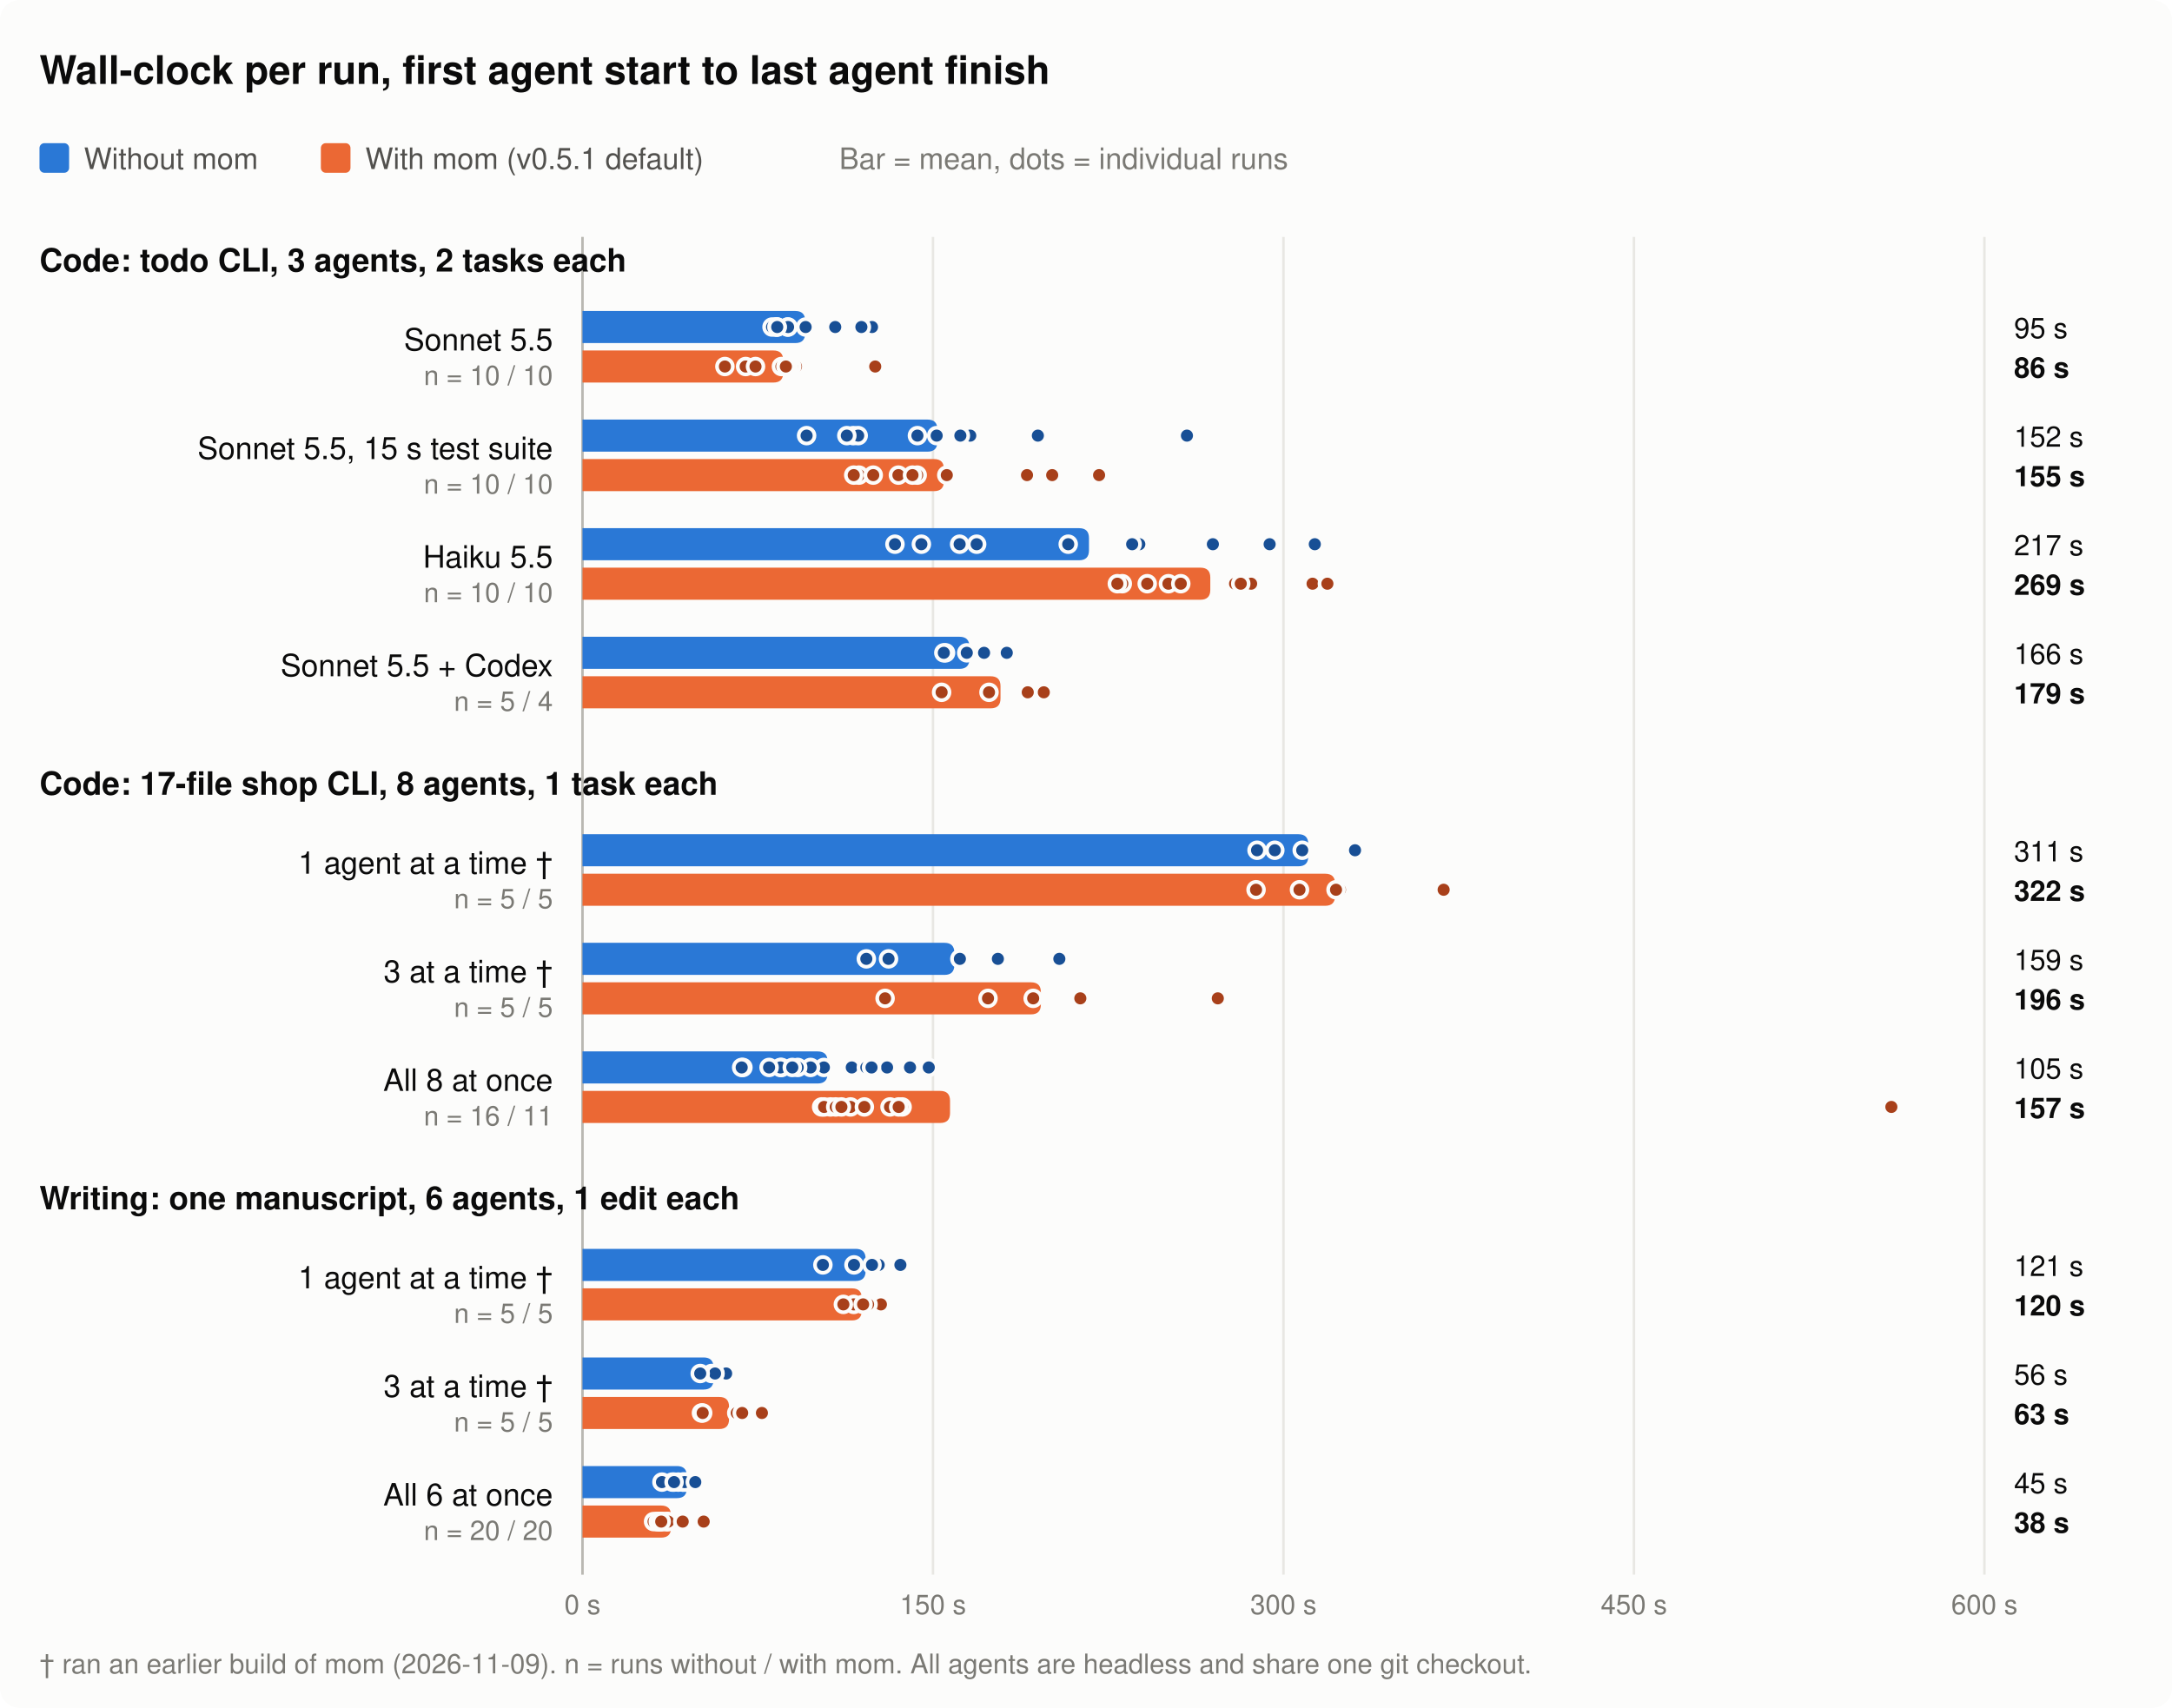
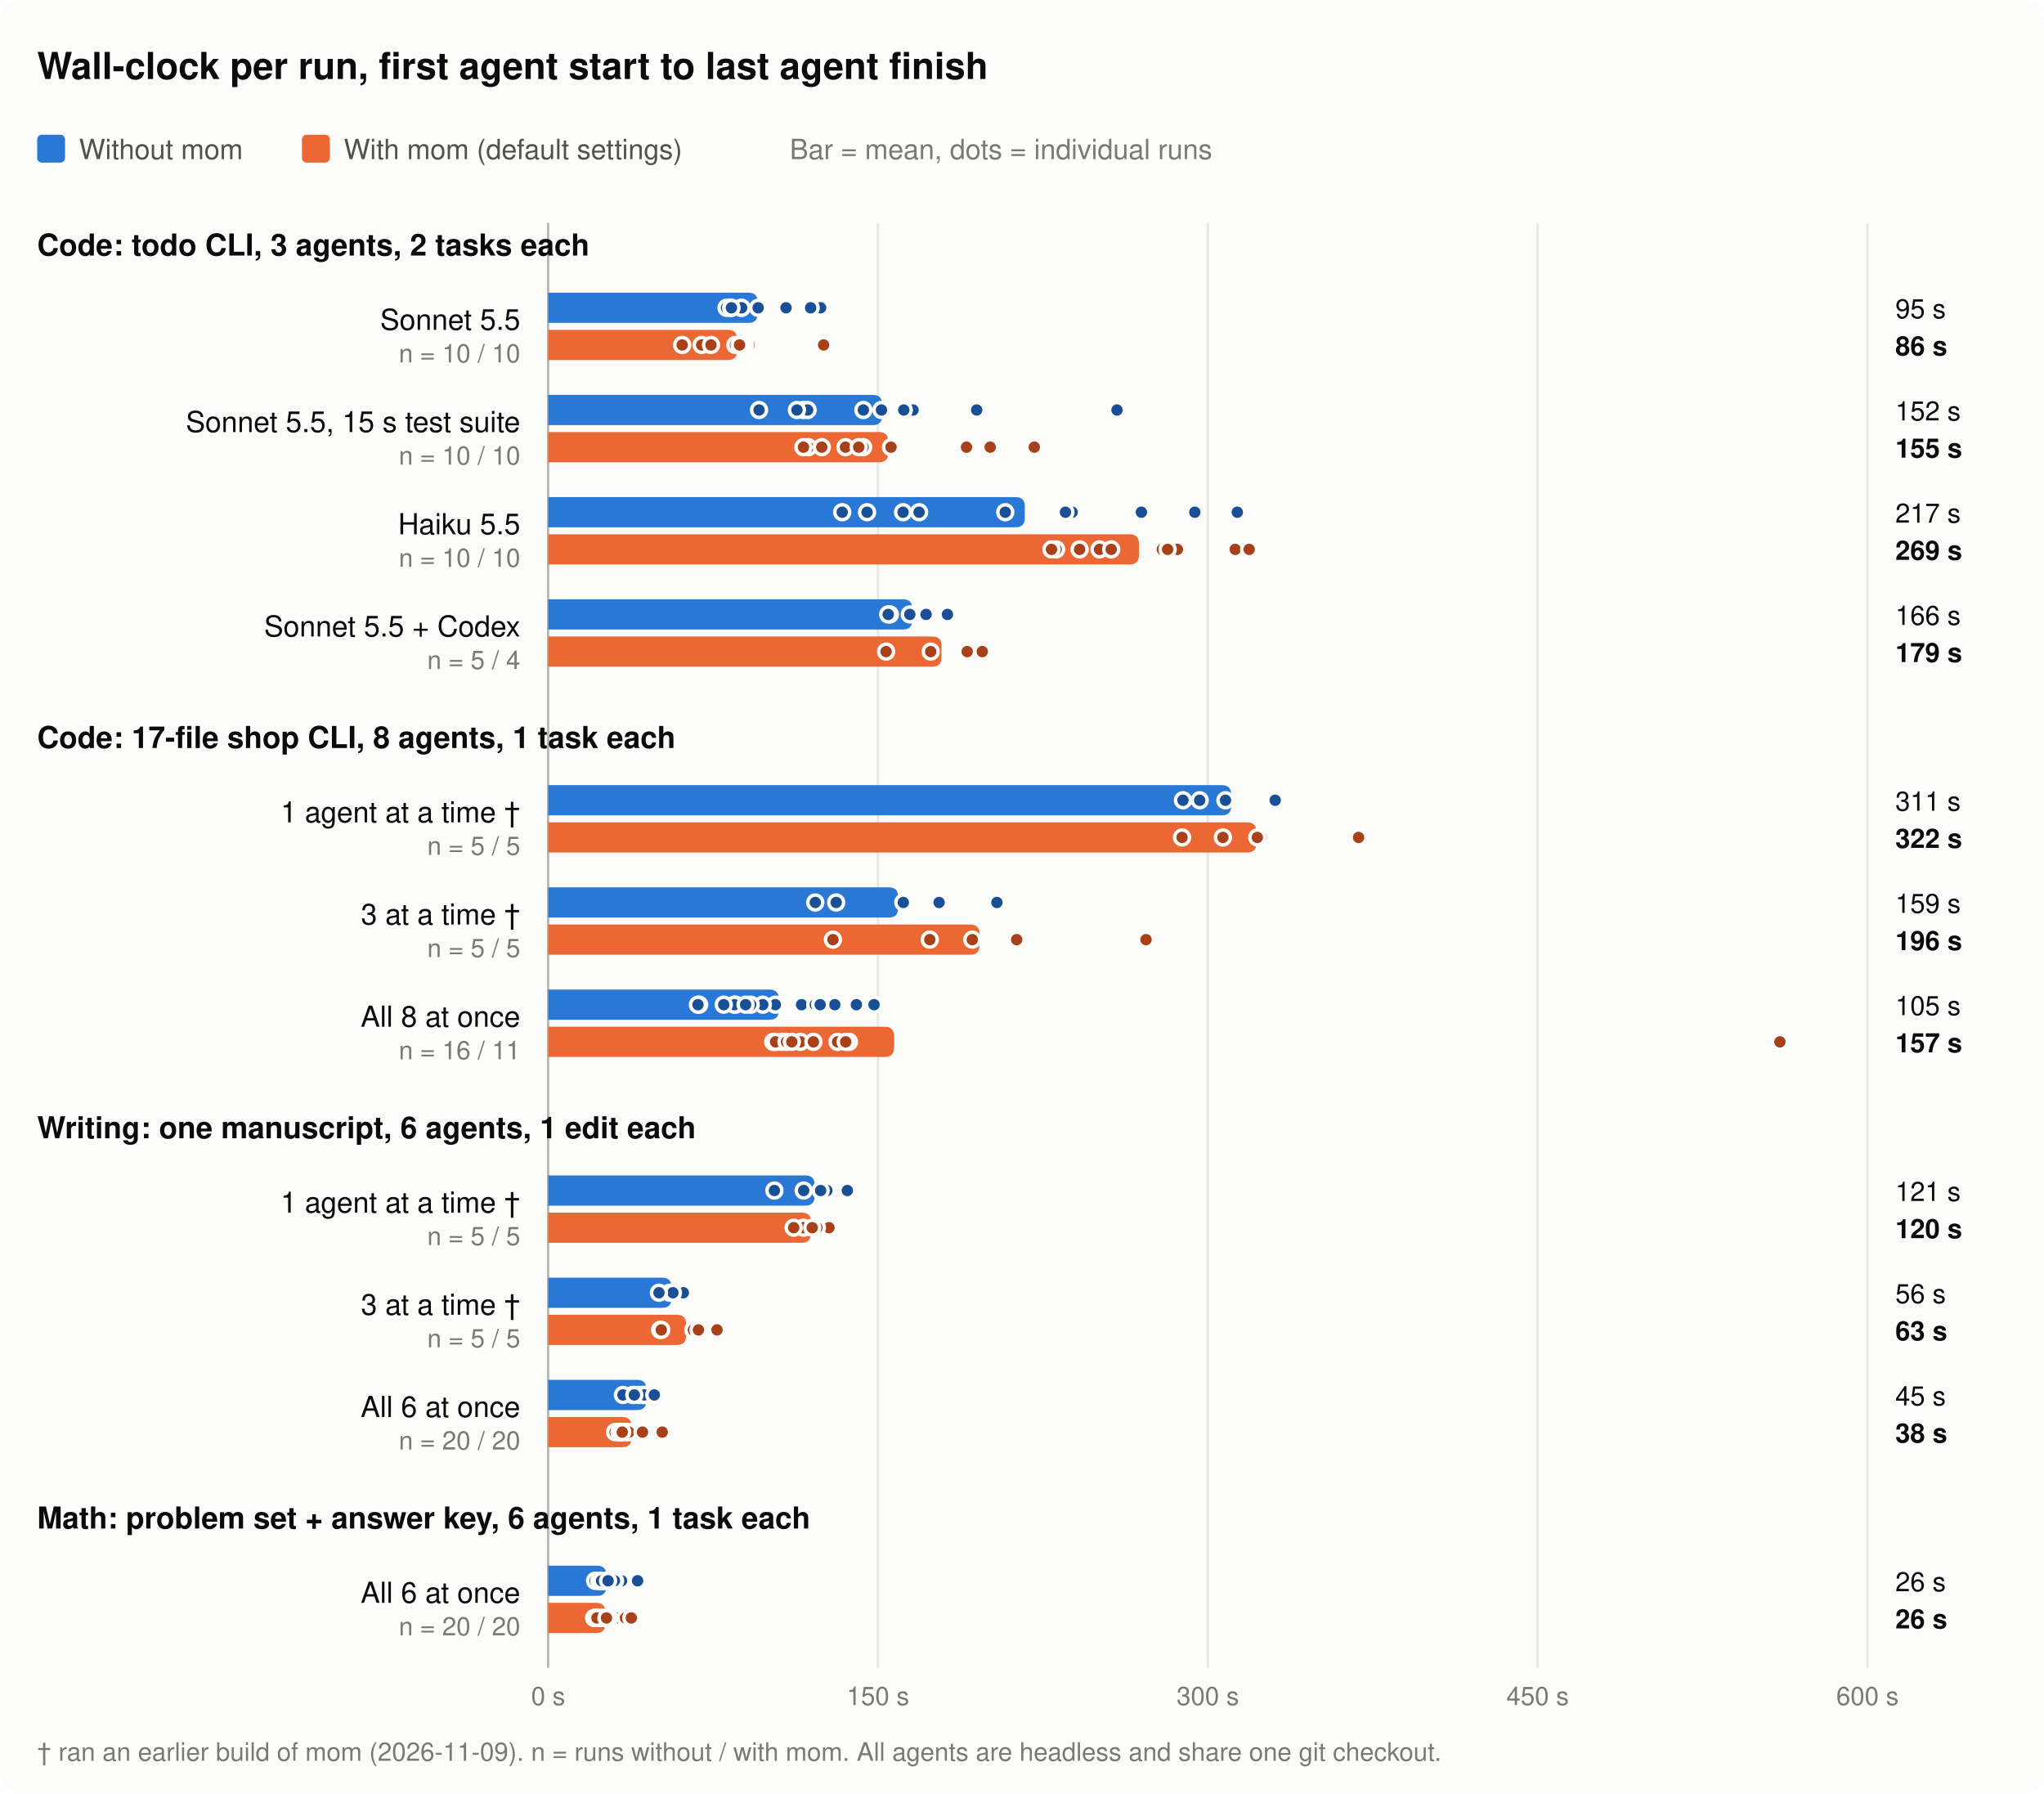
- <svg xmlns="http://www.w3.org/2000/svg" viewBox="0 0 880 692" width="880" height="692" role="img" aria-label="Wall-clock per run, first agent start to last agent finish">
+ <svg xmlns="http://www.w3.org/2000/svg" viewBox="0 0 880 772" width="880" height="772" role="img" aria-label="Wall-clock per run, first agent start to last agent finish">
  <style>
  .surface{fill:#fcfcfb} .t1{fill:#0b0b0b} .t2{fill:#52514e} .t3{fill:#7a7974} .grid{stroke:#e8e7e3} .axis{stroke:#b9b8b2}
  .s1{fill:#2a78d6} .s2{fill:#eb6834} .dot{stroke:#fcfcfb;stroke-width:1.5} .d1{fill:#184f95} .d2{fill:#a8401a}
  text{font-family:-apple-system,BlinkMacSystemFont,"Segoe UI",Helvetica,Arial,sans-serif}
  @media (prefers-color-scheme: dark){
    .surface{fill:#1a1a19} .t1{fill:#f0efec} .t2{fill:#c3c2b7} .t3{fill:#97968f} .grid{stroke:#2e2e2c} .axis{stroke:#55544f}
    .s1{fill:#3987e5} .s2{fill:#d95926} .dot{stroke:#1a1a19} .d1{fill:#b7d3f6} .d2{fill:#f6c2a8}
  }
</style>
-   <rect class="surface" width="880" height="692" rx="8" />
+   <rect class="surface" width="880" height="772" rx="8" />
  <text class="t1" x="16" y="34" font-size="16" font-weight="600">Wall-clock per run, first agent start to last agent finish</text>
  <rect class="s1" x="16" y="58" width="12" height="12" rx="2" />
  <text class="t2" x="34" y="68.5" font-size="12">Without mom</text>
  <rect class="s2" x="130" y="58" width="12" height="12" rx="2" />
-   <text class="t2" x="148" y="68.5" font-size="12">With mom (v0.5.1 default)</text>
+   <text class="t2" x="148" y="68.5" font-size="12">With mom (default settings)</text>
  <text class="t3" x="340" y="68.5" font-size="12">Bar = mean, dots = individual runs</text>
-   <line class="grid" x1="236" x2="236" y1="96" y2="638" />
-   <text class="t3" x="236" y="654" font-size="11" text-anchor="middle">0 s</text>
-   <line class="grid" x1="378" x2="378" y1="96" y2="638" />
-   <text class="t3" x="378" y="654" font-size="11" text-anchor="middle">150 s</text>
-   <line class="grid" x1="520" x2="520" y1="96" y2="638" />
-   <text class="t3" x="520" y="654" font-size="11" text-anchor="middle">300 s</text>
-   <line class="grid" x1="662" x2="662" y1="96" y2="638" />
-   <text class="t3" x="662" y="654" font-size="11" text-anchor="middle">450 s</text>
-   <line class="grid" x1="804" x2="804" y1="96" y2="638" />
-   <text class="t3" x="804" y="654" font-size="11" text-anchor="middle">600 s</text>
-   <line class="axis" x1="236" x2="236" y1="96" y2="638" />
+   <line class="grid" x1="236" x2="236" y1="96" y2="718" />
+   <text class="t3" x="236" y="734" font-size="11" text-anchor="middle">0 s</text>
+   <line class="grid" x1="378" x2="378" y1="96" y2="718" />
+   <text class="t3" x="378" y="734" font-size="11" text-anchor="middle">150 s</text>
+   <line class="grid" x1="520" x2="520" y1="96" y2="718" />
+   <text class="t3" x="520" y="734" font-size="11" text-anchor="middle">300 s</text>
+   <line class="grid" x1="662" x2="662" y1="96" y2="718" />
+   <text class="t3" x="662" y="734" font-size="11" text-anchor="middle">450 s</text>
+   <line class="grid" x1="804" x2="804" y1="96" y2="718" />
+   <text class="t3" x="804" y="734" font-size="11" text-anchor="middle">600 s</text>
+   <line class="axis" x1="236" x2="236" y1="96" y2="718" />
  <text class="t1" x="16" y="110" font-size="13" font-weight="600">Code: todo CLI, 3 agents, 2 tasks each</text>
  <text class="t1" x="224" y="142" font-size="12.5" text-anchor="end">Sonnet 5.5</text>
  <text class="t3" x="224" y="156" font-size="11" text-anchor="end">n = 10 / 10</text>
  <path class="s1" d="M236,126H322.227Q326.227,126 326.227,130V135Q326.227,139 322.227,139H236Z" />
  <circle class="dot d1" cx="314.3" cy="132.5" r="3.2" />
  <circle class="dot d1" cx="312.8" cy="132.5" r="3.2" />
  <circle class="dot d1" cx="319.1" cy="132.5" r="3.2" />
  <circle class="dot d1" cx="319.3" cy="132.5" r="3.2" />
  <circle class="dot d1" cx="314.8" cy="132.5" r="3.2" />
  <circle class="dot d1" cx="326.4" cy="132.5" r="3.2" />
  <circle class="dot d1" cx="338.4" cy="132.5" r="3.2" />
  <circle class="dot d1" cx="353.3" cy="132.5" r="3.2" />
  <circle class="dot d1" cx="349.0" cy="132.5" r="3.2" />
  <circle class="dot d1" cx="314.9" cy="132.5" r="3.2" />
  <text class="t1" x="816" y="137" font-size="11.5" font-weight="400">95 s</text>
  <path class="s2" d="M236,142H313.331Q317.331,142 317.331,146V151Q317.331,155 313.331,155H236Z" />
  <circle class="dot d2" cx="316.6" cy="148.5" r="3.2" />
  <circle class="dot d2" cx="322.5" cy="148.5" r="3.2" />
  <circle class="dot d2" cx="302.1" cy="148.5" r="3.2" />
  <circle class="dot d2" cx="319.0" cy="148.5" r="3.2" />
  <circle class="dot d2" cx="293.7" cy="148.5" r="3.2" />
  <circle class="dot d2" cx="320.8" cy="148.5" r="3.2" />
  <circle class="dot d2" cx="306.1" cy="148.5" r="3.2" />
  <circle class="dot d2" cx="319.5" cy="148.5" r="3.2" />
  <circle class="dot d2" cx="318.4" cy="148.5" r="3.2" />
  <circle class="dot d2" cx="354.6" cy="148.5" r="3.2" />
  <text class="t1" x="816" y="153" font-size="11.5" font-weight="600">86 s</text>
  <text class="t1" x="224" y="186" font-size="12.5" text-anchor="end">Sonnet 5.5, 15 s test suite</text>
  <text class="t3" x="224" y="200" font-size="11" text-anchor="end">n = 10 / 10</text>
  <path class="s1" d="M236,170H375.79Q379.79,170 379.79,174V179Q379.79,183 375.79,183H236Z" />
  <circle class="dot d1" cx="393.1" cy="176.5" r="3.2" />
  <circle class="dot d1" cx="326.8" cy="176.5" r="3.2" />
  <circle class="dot d1" cx="389.1" cy="176.5" r="3.2" />
  <circle class="dot d1" cx="345.7" cy="176.5" r="3.2" />
  <circle class="dot d1" cx="379.5" cy="176.5" r="3.2" />
  <circle class="dot d1" cx="347.7" cy="176.5" r="3.2" />
  <circle class="dot d1" cx="371.7" cy="176.5" r="3.2" />
  <circle class="dot d1" cx="343.1" cy="176.5" r="3.2" />
  <circle class="dot d1" cx="420.5" cy="176.5" r="3.2" />
  <circle class="dot d1" cx="480.9" cy="176.5" r="3.2" />
  <text class="t1" x="816" y="181" font-size="11.5" font-weight="400">152 s</text>
  <path class="s2" d="M236,186H378.433Q382.433,186 382.433,190V195Q382.433,199 378.433,199H236Z" />
  <circle class="dot d2" cx="383.6" cy="192.5" r="3.2" />
  <circle class="dot d2" cx="445.3" cy="192.5" r="3.2" />
  <circle class="dot d2" cx="371.6" cy="192.5" r="3.2" />
  <circle class="dot d2" cx="426.3" cy="192.5" r="3.2" />
  <circle class="dot d2" cx="364.0" cy="192.5" r="3.2" />
  <circle class="dot d2" cx="348.0" cy="192.5" r="3.2" />
  <circle class="dot d2" cx="353.8" cy="192.5" r="3.2" />
  <circle class="dot d2" cx="345.9" cy="192.5" r="3.2" />
  <circle class="dot d2" cx="369.7" cy="192.5" r="3.2" />
  <circle class="dot d2" cx="416.1" cy="192.5" r="3.2" />
  <text class="t1" x="816" y="197" font-size="11.5" font-weight="600">155 s</text>
  <text class="t1" x="224" y="230" font-size="12.5" text-anchor="end">Haiku 5.5</text>
  <text class="t3" x="224" y="244" font-size="11" text-anchor="end">n = 10 / 10</text>
  <path class="s1" d="M236,214H437.208Q441.208,214 441.208,218V223Q441.208,227 437.208,227H236Z" />
  <circle class="dot d1" cx="461.6" cy="220.5" r="3.2" />
  <circle class="dot d1" cx="362.6" cy="220.5" r="3.2" />
  <circle class="dot d1" cx="514.4" cy="220.5" r="3.2" />
  <circle class="dot d1" cx="388.8" cy="220.5" r="3.2" />
  <circle class="dot d1" cx="532.7" cy="220.5" r="3.2" />
  <circle class="dot d1" cx="491.4" cy="220.5" r="3.2" />
  <circle class="dot d1" cx="373.3" cy="220.5" r="3.2" />
  <circle class="dot d1" cx="458.7" cy="220.5" r="3.2" />
  <circle class="dot d1" cx="432.8" cy="220.5" r="3.2" />
  <circle class="dot d1" cx="395.7" cy="220.5" r="3.2" />
  <text class="t1" x="816" y="225" font-size="11.5" font-weight="400">217 s</text>
  <path class="s2" d="M236,230H486.359Q490.359,230 490.359,234V239Q490.359,243 486.359,243H236Z" />
  <circle class="dot d2" cx="454.7" cy="236.5" r="3.2" />
  <circle class="dot d2" cx="473.4" cy="236.5" r="3.2" />
  <circle class="dot d2" cx="500.4" cy="236.5" r="3.2" />
  <circle class="dot d2" cx="464.8" cy="236.5" r="3.2" />
  <circle class="dot d2" cx="452.7" cy="236.5" r="3.2" />
  <circle class="dot d2" cx="506.9" cy="236.5" r="3.2" />
  <circle class="dot d2" cx="502.7" cy="236.5" r="3.2" />
  <circle class="dot d2" cx="531.8" cy="236.5" r="3.2" />
  <circle class="dot d2" cx="478.4" cy="236.5" r="3.2" />
  <circle class="dot d2" cx="537.8" cy="236.5" r="3.2" />
  <text class="t1" x="816" y="241" font-size="11.5" font-weight="600">269 s</text>
  <text class="t1" x="224" y="274" font-size="12.5" text-anchor="end">Sonnet 5.5 + Codex</text>
  <text class="t3" x="224" y="288" font-size="11" text-anchor="end">n = 5 / 4</text>
  <path class="s1" d="M236,258H388.764Q392.764,258 392.764,262V267Q392.764,271 388.764,271H236Z" />
  <circle class="dot d1" cx="383.1" cy="264.5" r="3.2" />
  <circle class="dot d1" cx="398.7" cy="264.5" r="3.2" />
  <circle class="dot d1" cx="382.4" cy="264.5" r="3.2" />
  <circle class="dot d1" cx="391.7" cy="264.5" r="3.2" />
  <circle class="dot d1" cx="407.9" cy="264.5" r="3.2" />
  <text class="t1" x="816" y="269" font-size="11.5" font-weight="400">166 s</text>
  <path class="s2" d="M236,274H401.362Q405.362,274 405.362,278V283Q405.362,287 401.362,287H236Z" />
  <circle class="dot d2" cx="381.5" cy="280.5" r="3.2" />
  <circle class="dot d2" cx="400.7" cy="280.5" r="3.2" />
  <circle class="dot d2" cx="422.9" cy="280.5" r="3.2" />
  <circle class="dot d2" cx="416.4" cy="280.5" r="3.2" />
  <text class="t1" x="816" y="285" font-size="11.5" font-weight="600">179 s</text>
  <text class="t1" x="16" y="322" font-size="13" font-weight="600">Code: 17-file shop CLI, 8 agents, 1 task each</text>
  <text class="t1" x="224" y="354" font-size="12.5" text-anchor="end">1 agent at a time †</text>
  <text class="t3" x="224" y="368" font-size="11" text-anchor="end">n = 5 / 5</text>
  <path class="s1" d="M236,338H526.053Q530.053,338 530.053,342V347Q530.053,351 526.053,351H236Z" />
  <circle class="dot d1" cx="547.8" cy="344.5" r="3.2" />
  <circle class="dot d1" cx="549.0" cy="344.5" r="3.2" />
  <circle class="dot d1" cx="527.6" cy="344.5" r="3.2" />
  <circle class="dot d1" cx="516.5" cy="344.5" r="3.2" />
  <circle class="dot d1" cx="509.3" cy="344.5" r="3.2" />
  <text class="t1" x="816" y="349" font-size="11.5" font-weight="400">311 s</text>
  <path class="s2" d="M236,354H536.911Q540.911,354 540.911,358V363Q540.911,367 536.911,367H236Z" />
  <circle class="dot d2" cx="508.9" cy="360.5" r="3.2" />
  <circle class="dot d2" cx="584.9" cy="360.5" r="3.2" />
  <circle class="dot d2" cx="542.9" cy="360.5" r="3.2" />
  <circle class="dot d2" cx="541.3" cy="360.5" r="3.2" />
  <circle class="dot d2" cx="526.5" cy="360.5" r="3.2" />
  <text class="t1" x="816" y="365" font-size="11.5" font-weight="600">322 s</text>
  <text class="t1" x="224" y="398" font-size="12.5" text-anchor="end">3 at a time †</text>
  <text class="t3" x="224" y="412" font-size="11" text-anchor="end">n = 5 / 5</text>
  <path class="s1" d="M236,382H382.663Q386.663,382 386.663,386V391Q386.663,395 382.663,395H236Z" />
  <circle class="dot d1" cx="404.3" cy="388.5" r="3.2" />
  <circle class="dot d1" cx="429.2" cy="388.5" r="3.2" />
  <circle class="dot d1" cx="388.9" cy="388.5" r="3.2" />
  <circle class="dot d1" cx="360.0" cy="388.5" r="3.2" />
  <circle class="dot d1" cx="351.0" cy="388.5" r="3.2" />
  <text class="t1" x="816" y="393" font-size="11.5" font-weight="400">159 s</text>
  <path class="s2" d="M236,398H417.716Q421.716,398 421.716,402V407Q421.716,411 417.716,411H236Z" />
  <circle class="dot d2" cx="358.6" cy="404.5" r="3.2" />
  <circle class="dot d2" cx="437.7" cy="404.5" r="3.2" />
  <circle class="dot d2" cx="418.6" cy="404.5" r="3.2" />
  <circle class="dot d2" cx="400.3" cy="404.5" r="3.2" />
  <circle class="dot d2" cx="493.4" cy="404.5" r="3.2" />
  <text class="t1" x="816" y="409" font-size="11.5" font-weight="600">196 s</text>
  <text class="t1" x="224" y="442" font-size="12.5" text-anchor="end">All 8 at once</text>
  <text class="t3" x="224" y="456" font-size="11" text-anchor="end">n = 16 / 11</text>
  <path class="s1" d="M236,426H331.281Q335.281,426 335.281,430V435Q335.281,439 331.281,439H236Z" />
  <circle class="dot d1" cx="333.8" cy="432.5" r="3.2" />
  <circle class="dot d1" cx="316.6" cy="432.5" r="3.2" />
  <circle class="dot d1" cx="316.2" cy="432.5" r="3.2" />
  <circle class="dot d1" cx="376.3" cy="432.5" r="3.2" />
  <circle class="dot d1" cx="368.7" cy="432.5" r="3.2" />
  <circle class="dot d1" cx="328.4" cy="432.5" r="3.2" />
  <circle class="dot d1" cx="301.0" cy="432.5" r="3.2" />
  <circle class="dot d1" cx="358.6" cy="432.5" r="3.2" />
  <circle class="dot d1" cx="300.5" cy="432.5" r="3.2" />
  <circle class="dot d1" cx="323.2" cy="432.5" r="3.2" />
  <circle class="dot d1" cx="345.1" cy="432.5" r="3.2" />
  <circle class="dot d1" cx="311.6" cy="432.5" r="3.2" />
  <circle class="dot d1" cx="351.0" cy="432.5" r="3.2" />
  <circle class="dot d1" cx="321.0" cy="432.5" r="3.2" />
  <circle class="dot d1" cx="359.4" cy="432.5" r="3.2" />
  <circle class="dot d1" cx="353.1" cy="432.5" r="3.2" />
  <text class="t1" x="816" y="437" font-size="11.5" font-weight="400">105 s</text>
  <path class="s2" d="M236,442H380.916Q384.916,442 384.916,446V451Q384.916,455 380.916,455H236Z" />
  <circle class="dot d2" cx="332.9" cy="448.5" r="3.2" />
  <circle class="dot d2" cx="336.5" cy="448.5" r="3.2" />
  <circle class="dot d2" cx="365.5" cy="448.5" r="3.2" />
  <circle class="dot d2" cx="333.9" cy="448.5" r="3.2" />
  <circle class="dot d2" cx="344.6" cy="448.5" r="3.2" />
  <circle class="dot d2" cx="360.6" cy="448.5" r="3.2" />
  <circle class="dot d2" cx="766.3" cy="448.5" r="3.2" />
  <circle class="dot d2" cx="364.1" cy="448.5" r="3.2" />
  <circle class="dot d2" cx="350.2" cy="448.5" r="3.2" />
  <circle class="dot d2" cx="338.6" cy="448.5" r="3.2" />
  <circle class="dot d2" cx="340.9" cy="448.5" r="3.2" />
  <text class="t1" x="816" y="453" font-size="11.5" font-weight="600">157 s</text>
  <text class="t1" x="16" y="490" font-size="13" font-weight="600">Writing: one manuscript, 6 agents, 1 edit each</text>
  <text class="t1" x="224" y="522" font-size="12.5" text-anchor="end">1 agent at a time †</text>
  <text class="t3" x="224" y="536" font-size="11" text-anchor="end">n = 5 / 5</text>
  <path class="s1" d="M236,506H346.707Q350.707,506 350.707,510V515Q350.707,519 346.707,519H236Z" />
  <circle class="dot d1" cx="333.4" cy="512.5" r="3.2" />
  <circle class="dot d1" cx="364.8" cy="512.5" r="3.2" />
  <circle class="dot d1" cx="356.0" cy="512.5" r="3.2" />
  <circle class="dot d1" cx="346.0" cy="512.5" r="3.2" />
  <circle class="dot d1" cx="353.3" cy="512.5" r="3.2" />
  <text class="t1" x="816" y="517" font-size="11.5" font-weight="400">121 s</text>
  <path class="s2" d="M236,522H345.157Q349.157,522 349.157,526V531Q349.157,535 345.157,535H236Z" />
  <circle class="dot d2" cx="356.9" cy="528.5" r="3.2" />
  <circle class="dot d2" cx="345.9" cy="528.5" r="3.2" />
  <circle class="dot d2" cx="351.7" cy="528.5" r="3.2" />
  <circle class="dot d2" cx="349.7" cy="528.5" r="3.2" />
  <circle class="dot d2" cx="341.7" cy="528.5" r="3.2" />
  <text class="t1" x="816" y="533" font-size="11.5" font-weight="600">120 s</text>
  <text class="t1" x="224" y="566" font-size="12.5" text-anchor="end">3 at a time †</text>
  <text class="t3" x="224" y="580" font-size="11" text-anchor="end">n = 5 / 5</text>
  <path class="s1" d="M236,550H285.076Q289.076,550 289.076,554V559Q289.076,563 285.076,563H236Z" />
  <circle class="dot d1" cx="294.2" cy="556.5" r="3.2" />
  <circle class="dot d1" cx="289.6" cy="556.5" r="3.2" />
  <circle class="dot d1" cx="288.3" cy="556.5" r="3.2" />
  <circle class="dot d1" cx="289.7" cy="556.5" r="3.2" />
  <circle class="dot d1" cx="283.7" cy="556.5" r="3.2" />
  <text class="t1" x="816" y="561" font-size="11.5" font-weight="400">56 s</text>
  <path class="s2" d="M236,566H291.385Q295.385,566 295.385,570V575Q295.385,579 291.385,579H236Z" />
  <circle class="dot d2" cx="298.5" cy="572.5" r="3.2" />
  <circle class="dot d2" cx="300.7" cy="572.5" r="3.2" />
  <circle class="dot d2" cx="284.2" cy="572.5" r="3.2" />
  <circle class="dot d2" cx="308.7" cy="572.5" r="3.2" />
  <circle class="dot d2" cx="284.7" cy="572.5" r="3.2" />
  <text class="t1" x="816" y="577" font-size="11.5" font-weight="600">63 s</text>
  <text class="t1" x="224" y="610" font-size="12.5" text-anchor="end">All 6 at once</text>
  <text class="t3" x="224" y="624" font-size="11" text-anchor="end">n = 20 / 20</text>
  <path class="s1" d="M236,594H274.271Q278.271,594 278.271,598V603Q278.271,607 274.271,607H236Z" />
  <circle class="dot d1" cx="281.5" cy="600.5" r="3.2" />
  <circle class="dot d1" cx="277.9" cy="600.5" r="3.2" />
  <circle class="dot d1" cx="278.5" cy="600.5" r="3.2" />
  <circle class="dot d1" cx="280.2" cy="600.5" r="3.2" />
  <circle class="dot d1" cx="278.8" cy="600.5" r="3.2" />
  <circle class="dot d1" cx="278.7" cy="600.5" r="3.2" />
  <circle class="dot d1" cx="282.6" cy="600.5" r="3.2" />
  <circle class="dot d1" cx="282.6" cy="600.5" r="3.2" />
  <circle class="dot d1" cx="272.4" cy="600.5" r="3.2" />
  <circle class="dot d1" cx="274.8" cy="600.5" r="3.2" />
  <circle class="dot d1" cx="281.9" cy="600.5" r="3.2" />
  <circle class="dot d1" cx="281.2" cy="600.5" r="3.2" />
  <circle class="dot d1" cx="279.1" cy="600.5" r="3.2" />
  <circle class="dot d1" cx="276.6" cy="600.5" r="3.2" />
  <circle class="dot d1" cx="276.7" cy="600.5" r="3.2" />
  <circle class="dot d1" cx="281.5" cy="600.5" r="3.2" />
  <circle class="dot d1" cx="277.4" cy="600.5" r="3.2" />
  <circle class="dot d1" cx="268.2" cy="600.5" r="3.2" />
  <circle class="dot d1" cx="281.7" cy="600.5" r="3.2" />
  <circle class="dot d1" cx="273.1" cy="600.5" r="3.2" />
  <text class="t1" x="816" y="605" font-size="11.5" font-weight="400">45 s</text>
  <path class="s2" d="M236,610H267.877Q271.877,610 271.877,614V619Q271.877,623 267.877,623H236Z" />
  <circle class="dot d2" cx="277.9" cy="616.5" r="3.2" />
  <circle class="dot d2" cx="275.2" cy="616.5" r="3.2" />
  <circle class="dot d2" cx="268.4" cy="616.5" r="3.2" />
  <circle class="dot d2" cx="266.6" cy="616.5" r="3.2" />
  <circle class="dot d2" cx="275.6" cy="616.5" r="3.2" />
  <circle class="dot d2" cx="285.1" cy="616.5" r="3.2" />
  <circle class="dot d2" cx="267.5" cy="616.5" r="3.2" />
  <circle class="dot d2" cx="266.1" cy="616.5" r="3.2" />
  <circle class="dot d2" cx="270.4" cy="616.5" r="3.2" />
  <circle class="dot d2" cx="273.6" cy="616.5" r="3.2" />
  <circle class="dot d2" cx="269.7" cy="616.5" r="3.2" />
  <circle class="dot d2" cx="264.8" cy="616.5" r="3.2" />
  <circle class="dot d2" cx="266.7" cy="616.5" r="3.2" />
  <circle class="dot d2" cx="277.1" cy="616.5" r="3.2" />
  <circle class="dot d2" cx="273.3" cy="616.5" r="3.2" />
  <circle class="dot d2" cx="270.7" cy="616.5" r="3.2" />
  <circle class="dot d2" cx="277.0" cy="616.5" r="3.2" />
  <circle class="dot d2" cx="267.4" cy="616.5" r="3.2" />
  <circle class="dot d2" cx="267.9" cy="616.5" r="3.2" />
  <circle class="dot d2" cx="276.6" cy="616.5" r="3.2" />
  <text class="t1" x="816" y="621" font-size="11.5" font-weight="600">38 s</text>
-   <text class="t3" x="16" y="678" font-size="11">† ran an earlier build of mom (2026-11-09). n = runs without / with mom. All agents are headless and share one git checkout.</text>
+   <text class="t1" x="16" y="658" font-size="13" font-weight="600">Math: problem set + answer key, 6 agents, 1 task each</text>
+   <text class="t1" x="224" y="690" font-size="12.5" text-anchor="end">All 6 at once</text>
+   <text class="t3" x="224" y="704" font-size="11" text-anchor="end">n = 20 / 20</text>
+   <path class="s1" d="M236,674H257.037Q261.037,674 261.037,678V683Q261.037,687 257.037,687H236Z" />
+   <circle class="dot d1" cx="267.6" cy="680.5" r="3.2" />
+   <circle class="dot d1" cx="258.5" cy="680.5" r="3.2" />
+   <circle class="dot d1" cx="260.0" cy="680.5" r="3.2" />
+   <circle class="dot d1" cx="259.9" cy="680.5" r="3.2" />
+   <circle class="dot d1" cx="259.4" cy="680.5" r="3.2" />
+   <circle class="dot d1" cx="258.7" cy="680.5" r="3.2" />
+   <circle class="dot d1" cx="257.4" cy="680.5" r="3.2" />
+   <circle class="dot d1" cx="257.5" cy="680.5" r="3.2" />
+   <circle class="dot d1" cx="256.2" cy="680.5" r="3.2" />
+   <circle class="dot d1" cx="264.8" cy="680.5" r="3.2" />
+   <circle class="dot d1" cx="258.7" cy="680.5" r="3.2" />
+   <circle class="dot d1" cx="258.7" cy="680.5" r="3.2" />
+   <circle class="dot d1" cx="261.2" cy="680.5" r="3.2" />
+   <circle class="dot d1" cx="274.5" cy="680.5" r="3.2" />
+   <circle class="dot d1" cx="261.1" cy="680.5" r="3.2" />
+   <circle class="dot d1" cx="258.0" cy="680.5" r="3.2" />
+   <circle class="dot d1" cx="263.0" cy="680.5" r="3.2" />
+   <circle class="dot d1" cx="264.5" cy="680.5" r="3.2" />
+   <circle class="dot d1" cx="259.0" cy="680.5" r="3.2" />
+   <circle class="dot d1" cx="261.8" cy="680.5" r="3.2" />
+   <text class="t1" x="816" y="685" font-size="11.5" font-weight="400">26 s</text>
+   <path class="s2" d="M236,690H256.613Q260.613,690 260.613,694V699Q260.613,703 256.613,703H236Z" />
+   <circle class="dot d2" cx="259.0" cy="696.5" r="3.2" />
+   <circle class="dot d2" cx="257.0" cy="696.5" r="3.2" />
+   <circle class="dot d2" cx="259.7" cy="696.5" r="3.2" />
+   <circle class="dot d2" cx="255.8" cy="696.5" r="3.2" />
+   <circle class="dot d2" cx="263.9" cy="696.5" r="3.2" />
+   <circle class="dot d2" cx="261.5" cy="696.5" r="3.2" />
+   <circle class="dot d2" cx="256.2" cy="696.5" r="3.2" />
+   <circle class="dot d2" cx="256.2" cy="696.5" r="3.2" />
+   <circle class="dot d2" cx="266.3" cy="696.5" r="3.2" />
+   <circle class="dot d2" cx="257.9" cy="696.5" r="3.2" />
+   <circle class="dot d2" cx="266.4" cy="696.5" r="3.2" />
+   <circle class="dot d2" cx="256.3" cy="696.5" r="3.2" />
+   <circle class="dot d2" cx="256.1" cy="696.5" r="3.2" />
+   <circle class="dot d2" cx="256.4" cy="696.5" r="3.2" />
+   <circle class="dot d2" cx="262.3" cy="696.5" r="3.2" />
+   <circle class="dot d2" cx="262.0" cy="696.5" r="3.2" />
+   <circle class="dot d2" cx="269.3" cy="696.5" r="3.2" />
+   <circle class="dot d2" cx="257.0" cy="696.5" r="3.2" />
+   <circle class="dot d2" cx="271.8" cy="696.5" r="3.2" />
+   <circle class="dot d2" cx="261.1" cy="696.5" r="3.2" />
+   <text class="t1" x="816" y="701" font-size="11.5" font-weight="600">26 s</text>
+   <text class="t3" x="16" y="758" font-size="11">† ran an earlier build of mom (2026-11-09). n = runs without / with mom. All agents are headless and share one git checkout.</text>
</svg>
